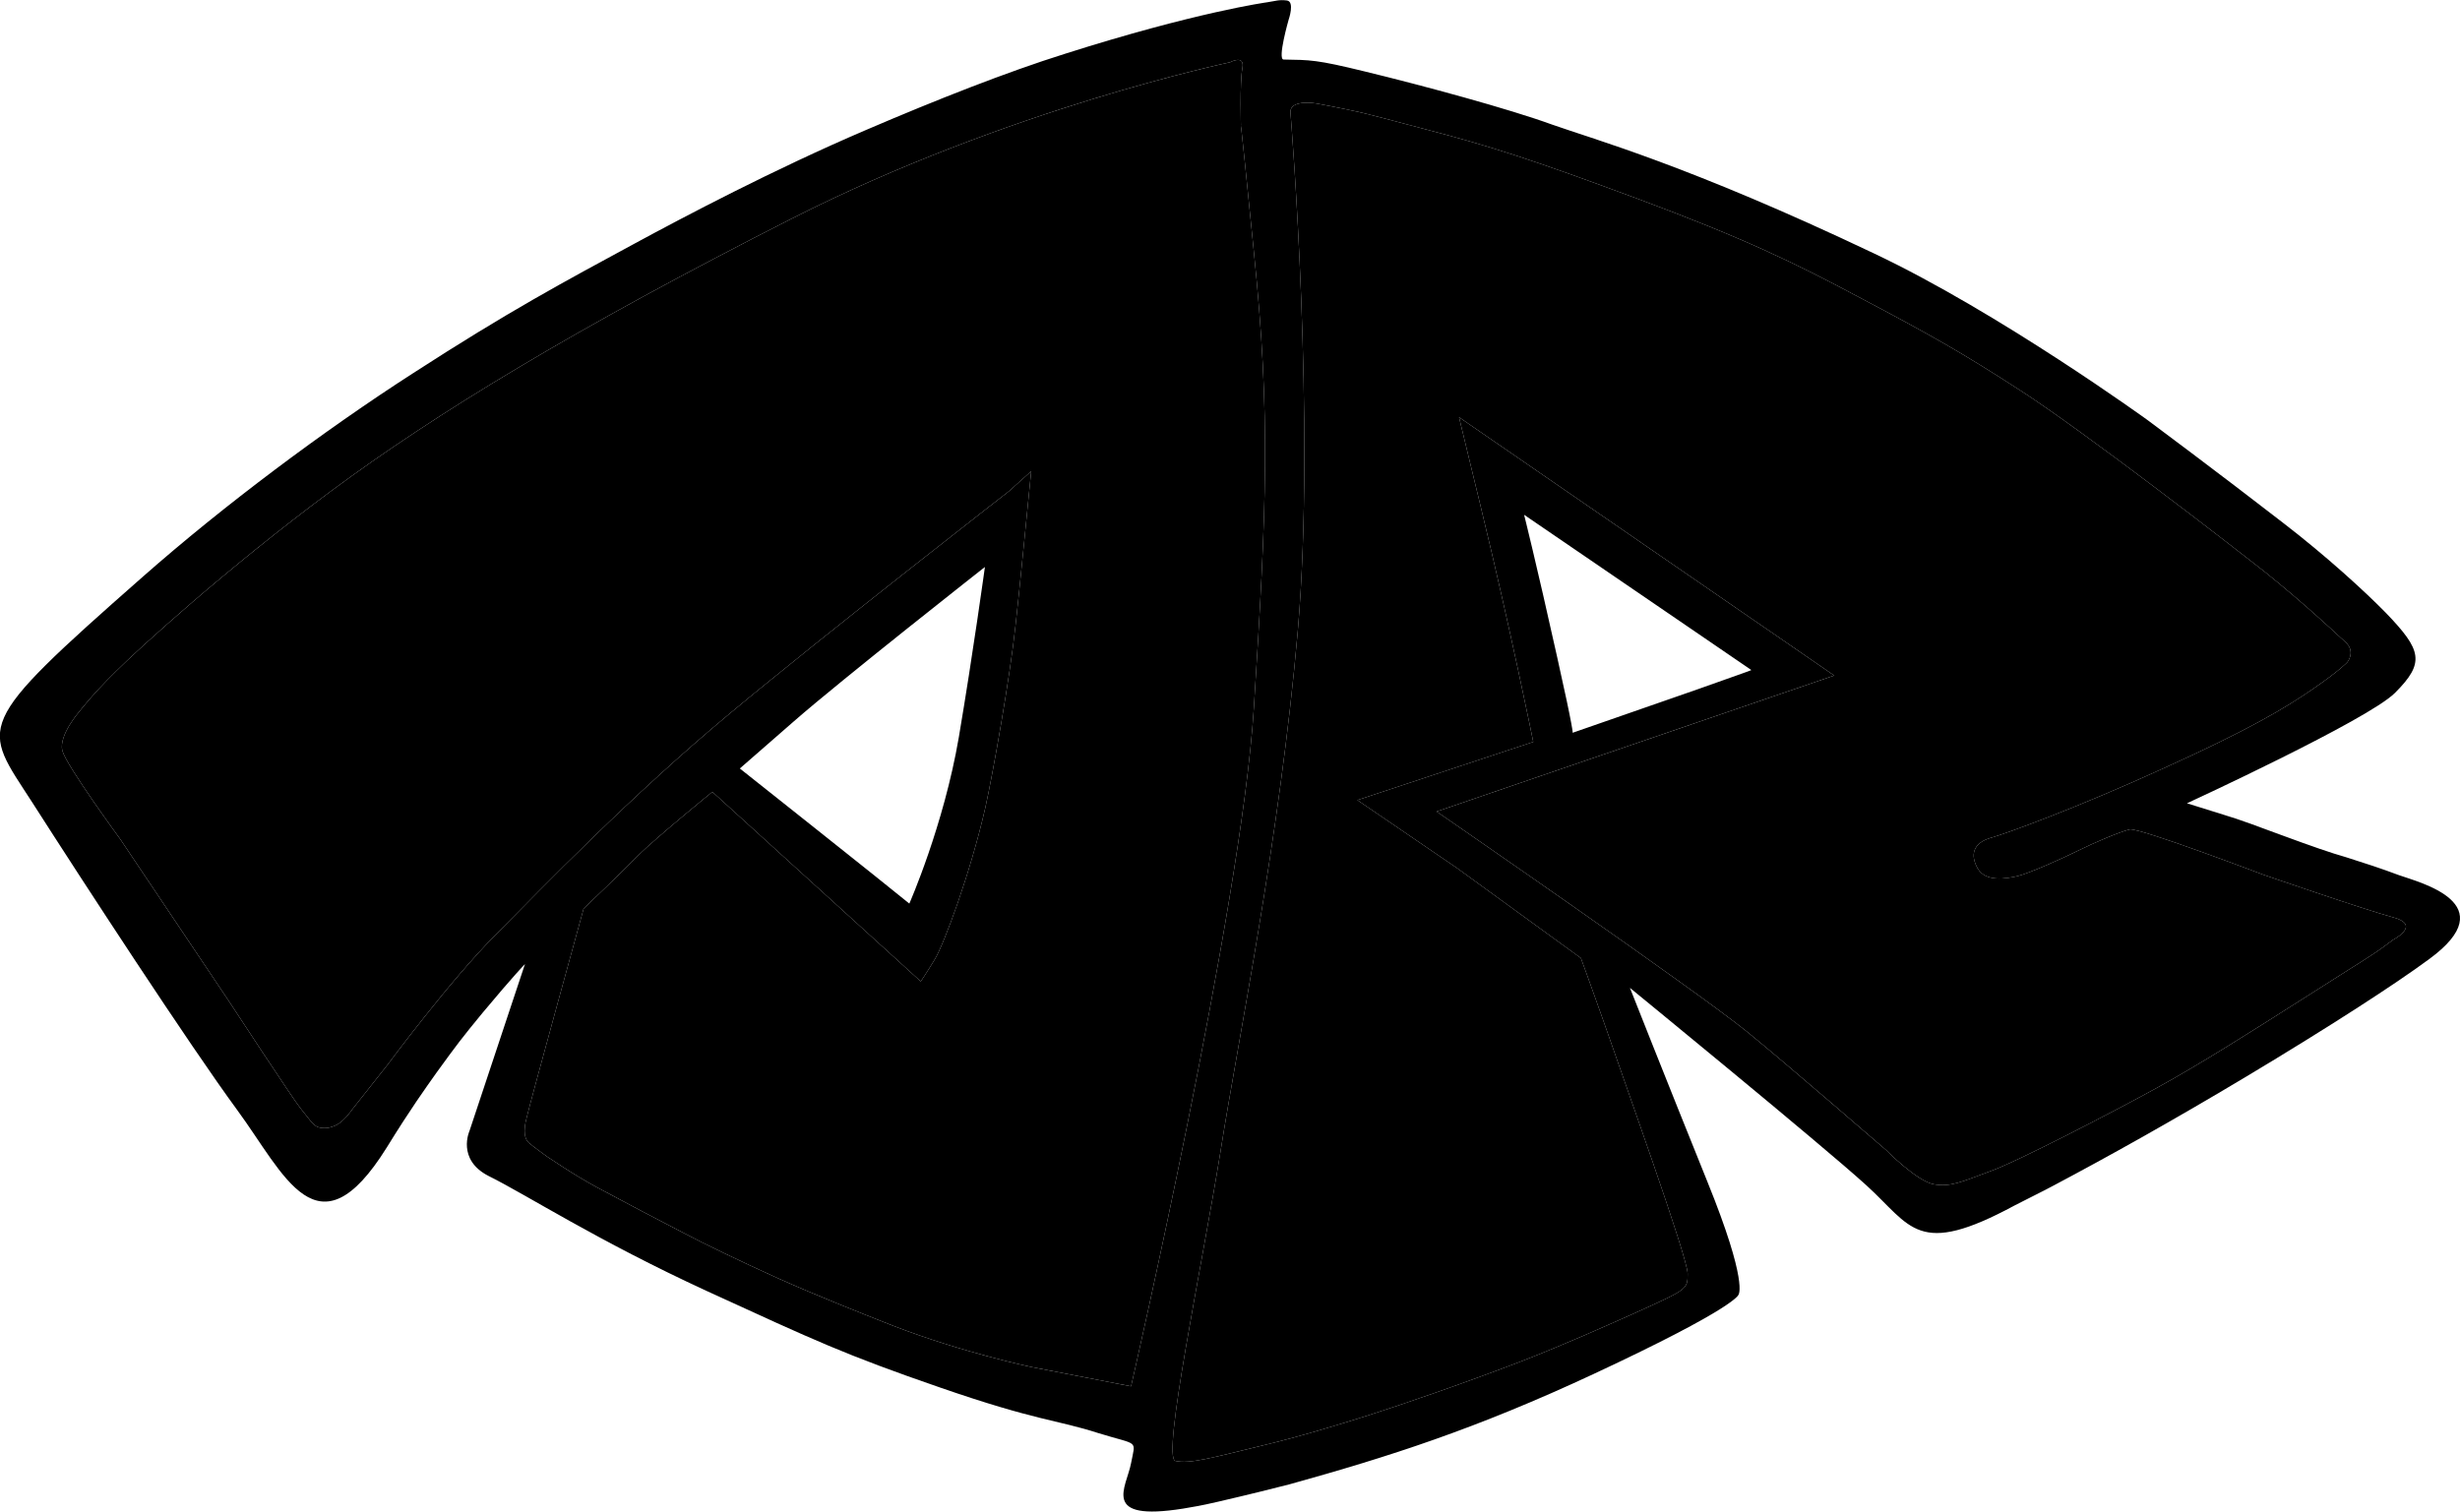
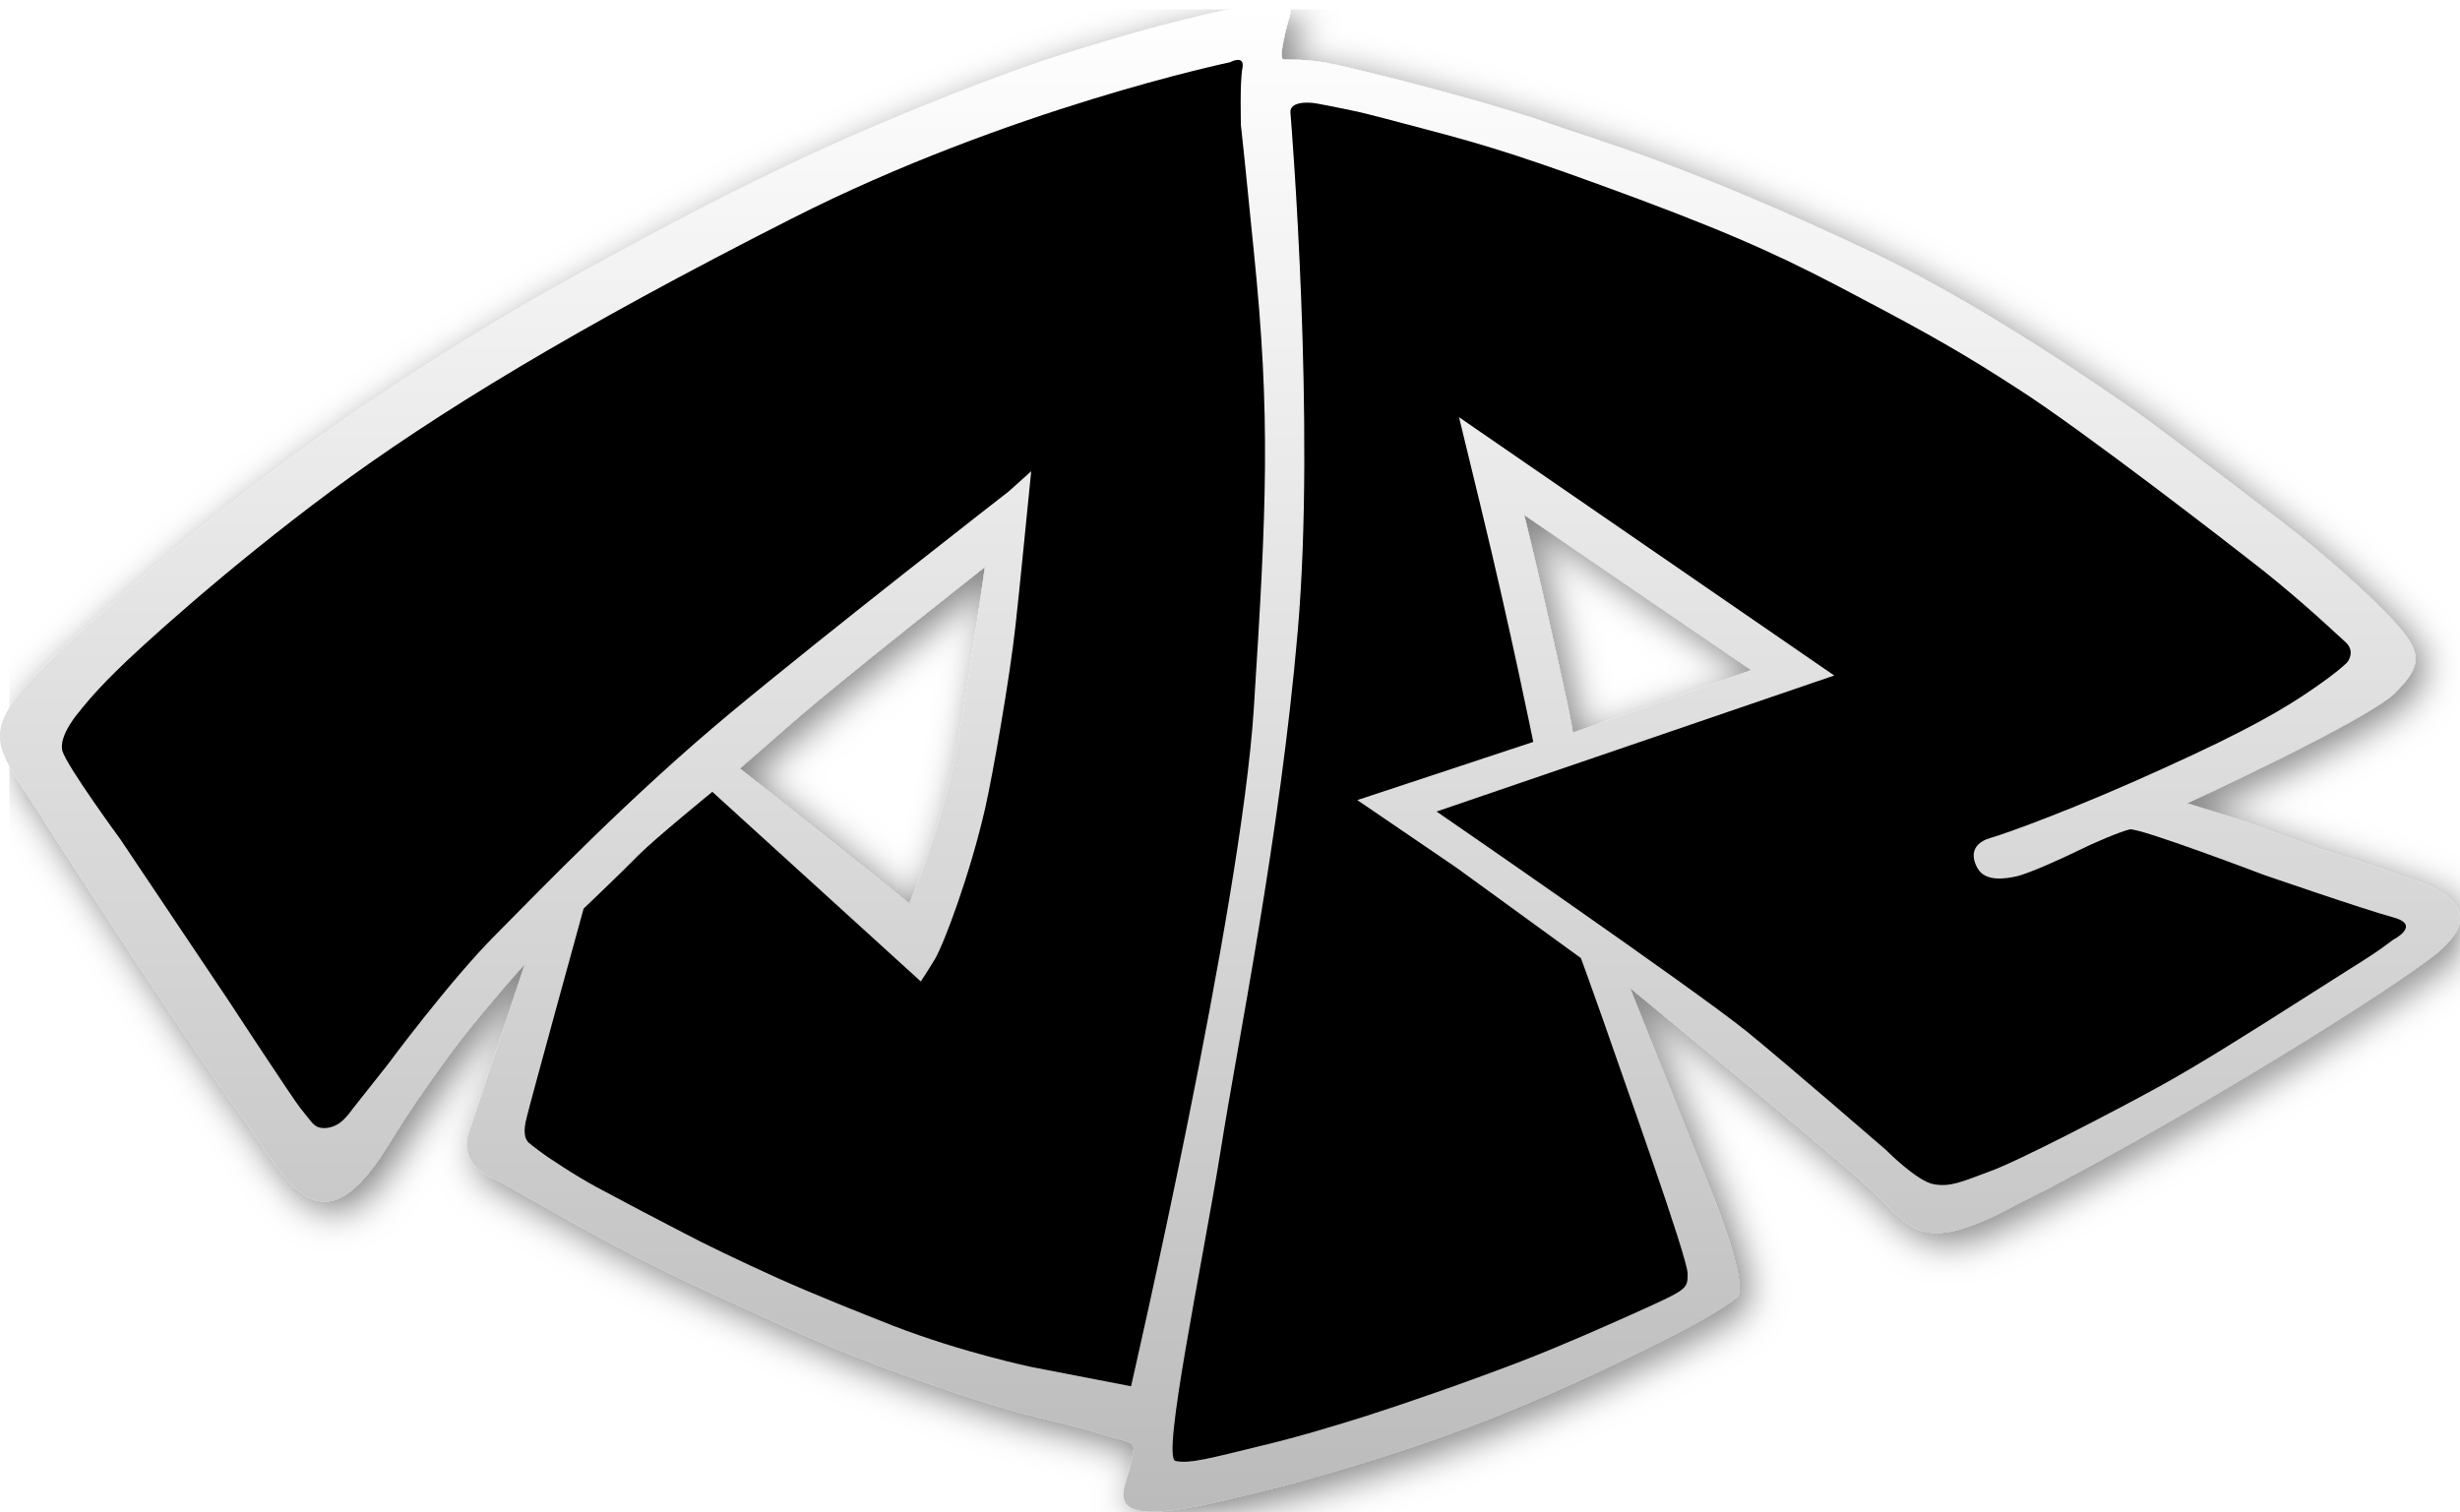
<svg xmlns="http://www.w3.org/2000/svg" version="1.1" class="logo-splash" x="0px" y="0px" viewBox="0 0 537 330" enable-background="new 0 0 537 330" xml:space="preserve">
-   <path class="logo-outline-path" d="M523.7,191.1c-4-1.5-7.4-2.6-11.5-3.9c-3.5-1-7.5-2.4-14.3-4.9c-4.3-1.6-9.1-3.4-12.5-4.4   c-8-2.5-8-2.5-8-2.5s39.5-18.2,45.4-24.1c6.6-6.6,5.9-9.3-2-17.5c-4.5-4.6-13-12.4-22.5-19.7c-14.2-11-29.4-22.3-29.4-22.3   S436.5,68.3,409,55.3c-40.4-19.2-60.9-24.8-70.2-28.1c-9.3-3.4-28.1-8.5-40.9-11.6c-10.6-2.6-11.9-2.5-17.7-2.6   c-1.4,0,1.1-8.7,1.1-8.7s1.4-4-0.4-4.2c-1.8-0.2-2.3,0.1-4.3,0.4c0,0-15.4,2.1-44.3,11.3c-12.4,3.9-27.7,9.9-43.3,16.6   c-20.1,8.6-39.8,19-50.5,24.8C123,61.6,111,68,90,81.6C70.9,93.9,48.9,110.3,31.1,126c-37.5,33-35,32.2-24,49.3   c11,17.2,34.2,52.8,44.7,67.1c10.3,14,17.5,32.4,32.6,8.2c5.3-8.6,8.5-13,10.9-16.4c4.5-6.2,5.4-7.4,10-13   c7.1-8.5,9.3-10.7,9.3-10.7l-12.1,36.4c0,0-2.9,6.3,4.2,9.9c8.1,4,23.7,14.1,47.6,25.1c24,11,29.9,13.8,51,21.1   c21.1,7.3,25.4,7,34.4,9.9c9,2.8,8.2,1.3,7.2,6.6c-1,5.3-6.8,12.8,11.4,9.9c2.2-0.4,3.3-0.5,7.6-1.5c6.9-1.6,12.5-3,15.6-3.8   c21.6-6,40.7-12.1,66.4-24.1c31.3-14.6,31.6-17.3,31.6-17.3s2.2-2.5-6.8-24.7c-9-22.3-16.9-42.3-16.9-42.3s41.7,34.1,51.6,43.1   c9.9,9,11.1,15.9,32.4,4.4c1.5-0.8,6.8-3.4,8.6-4.4c11.7-6.2,25.7-14,41.9-23.7c18.2-10.9,32.7-20.3,40-25.7   C546.8,197.3,528.2,192.7,523.7,191.1z M198.5,197.3c-4.6-3.8-37-29.5-37-29.5s0,0,11.8-10.3c10.4-9.1,41.7-33.7,41.7-33.7   s-2.6,18.9-5.7,37.2C206,180.3,198.5,197.3,198.5,197.3z M370.6,150.5c-9.2,3.2-27.3,9.5-27.3,9.5s0.3-0.1-3.4-16.6   c-4.6-20.7-7.2-31-7.2-31l49.6,33.9C382.3,146.4,378.4,147.7,370.6,150.5z M287.4,22.6c4.4,0.8,8.5,1.7,8.5,1.7s0.2-0.1,14.8,3.8   c14.6,3.8,23.6,6.7,46.8,15.3c23.3,8.7,33.9,13.8,48.7,21.7c14.8,7.8,22.6,12.2,34.9,20.2c13.9,9,44.7,32.8,53.2,39.5   c8.5,6.8,15.4,13.3,15.4,13.3s0,0,2.3,2.1c2.3,2.1,0.4,4.4,0.4,4.4s-1.5,1.7-7.6,5.9c-6.1,4.2-14,8.9-32.6,17.3   c-18.6,8.5-34.2,14.2-37.8,15.2c-3.6,1.1-4.4,3.6-2.7,6.6c1.7,3,6.1,2.3,8.7,1.7c2.5-0.6,9.7-3.8,13.1-5.5c3.4-1.7,9.3-4.2,11.4-4.7   c2.1-0.4,29.2,9.9,29.2,9.9s22,7.6,28.3,9.3c6.3,1.7,0,4.9,0,4.9s0,0-2.3,1.7c-2.3,1.7-7.5,4.9-7.5,4.9s0,0-10.7,6.8   c-10.7,6.8-21.7,13.8-31,18.9c-9.3,5.1-30.4,16.1-36.6,18.3c-6.2,2.3-8.5,3.4-12.1,2.8c-3.7-0.6-10.5-7.5-10.5-7.5   s-22.3-19.3-30.3-25.8c-11.9-9.6-67.8-48.1-67.8-48.1l86.8-29.7l-81.9-56.4c0,0,0,0,4.7,19.4c6.5,26.7,11.5,51.5,11.5,51.5   l-38.4,12.7l21.7,14.8l27.1,19.7c0,0,2.1,5.7,4.7,13.1c4.7,13.6,18.6,52.3,18.6,55.8c0,3.5,0,3.4-12.4,9   c-5.4,2.4-14.3,6.4-23.8,10.1c-12.5,4.8-25.9,9.4-33.7,11.9c-6,1.9-14.8,4.6-22.8,6.5c-11.1,2.7-16,4.1-19.1,3.4   c-3.1-0.6,5.8-42.6,9.8-67.4c3.9-24.8,13-68.8,16.9-113.9c3.9-45.1-1.4-110.7-1.6-113.1C281.5,22.3,285.1,22.2,287.4,22.6z    M271.2,14.9c-0.6,3.1-0.3,13.2-0.3,13.2s-0.8-9.3,2.8,26.8c3.7,36.1,2.8,55.8,0,99.8c-2.8,44-26.8,148-26.8,148l-21.7-4.2   c0,0-14.9-3.1-30.2-9c-7.6-3-16.7-6.6-25.2-10.4c-8.4-3.8-16.3-7.6-20.6-9.9c-5.6-2.9-12.3-6.4-19-10c-5.5-3-10.3-6.4-10.7-6.6   c-0.8-0.6-3.2-2.3-4.1-3.1c-0.8-0.8-1.3-2.3-0.4-5.6c0.8-3.4,12.4-45.5,12.4-45.5s8.5-8.1,12-11.7c3.6-3.6,16.1-13.8,16.1-13.8   l45.5,41.4c0,0,1.1-1.6,3.1-4.9c2-3.4,7.7-18.6,11-33.1c1.6-7.1,5.4-28.6,6.6-39.9c0.5-4,3.4-33.5,3.4-33.5l-4.9,4.4   c0,0-39.5,30.7-60.9,48.5c-21.4,17.8-40.9,38-51,48.2c-10.1,10.1-23.7,28.5-23.7,28.5l-7.6,9.6c0,0-1.7,2.5-3.3,3.4   c-1.6,0.9-3.1,1-4.3,0.6c-1.2-0.5-1.9-1.8-3.8-4.1c-1.5-1.8-15.9-23.8-15.9-23.8l-23.4-34.9c0,0-11.8-16.1-12.7-19.4   c-0.8-3.4,3.7-8.5,3.7-8.5s2.8-3.7,7.9-8.7c5.1-5.1,24.2-22.5,47.1-39.5c22.8-16.9,53.3-35.5,100.6-59.5   c47.3-24,95.6-34.1,95.6-34.1S271.8,11.8,271.2,14.9z" />
-   <path class="logo-r-path" d="M287.4,22.6c4.4,0.8,8.5,1.7,8.5,1.7s0.2-0.1,14.8,3.8c14.6,3.8,23.6,6.7,46.8,15.3   c23.3,8.7,33.9,13.8,48.7,21.7c14.8,7.8,22.6,12.2,34.9,20.2c13.9,9,44.7,32.8,53.2,39.5c8.5,6.8,15.4,13.3,15.4,13.3s0,0,2.3,2.1   c2.3,2.1,0.4,4.4,0.4,4.4s-1.5,1.7-7.6,5.9c-6.1,4.2-14,8.9-32.6,17.3c-18.6,8.5-34.2,14.2-37.8,15.2c-3.6,1.1-4.4,3.6-2.7,6.6   c1.7,3,6.1,2.3,8.7,1.7c2.5-0.6,9.7-3.8,13.1-5.5c3.4-1.7,9.3-4.2,11.4-4.7c2.1-0.4,29.2,9.9,29.2,9.9s22,7.6,28.3,9.3   c6.3,1.7,0,4.9,0,4.9s0,0-2.3,1.7c-2.3,1.7-7.5,4.9-7.5,4.9s0,0-10.7,6.8c-10.7,6.8-21.7,13.8-31,18.9c-9.3,5.1-30.4,16.1-36.6,18.3   c-6.2,2.3-8.5,3.4-12.1,2.8c-3.7-0.6-10.5-7.5-10.5-7.5s-22.3-19.3-30.3-25.8c-11.9-9.6-67.8-48.1-67.8-48.1l86.8-29.7l-81.9-56.4   c0,0,0,0,4.7,19.4c6.5,26.7,11.5,51.5,11.5,51.5l-38.4,12.7l21.7,14.8l27.1,19.7c0,0,2.1,5.7,4.7,13.1c4.7,13.6,18.6,52.3,18.6,55.8   c0,3.5,0,3.4-12.4,9c-5.4,2.4-14.3,6.4-23.8,10.1c-12.5,4.8-25.9,9.4-33.7,11.9c-6,1.9-14.8,4.6-22.8,6.5c-11.1,2.7-16,4.1-19.1,3.4   c-3.1-0.6,5.8-42.6,9.8-67.4c3.9-24.8,13-68.8,16.9-113.9c3.9-45.1-1.4-110.7-1.6-113.1C281.5,22.3,285.1,22.2,287.4,22.6z" />
-   <path class="logo-j-path" d="M271.2,14.9c-0.6,3.1-0.3,13.2-0.3,13.2s-0.8-9.3,2.8,26.8c3.7,36.1,2.8,55.8,0,99.8   c-2.8,44-26.8,148-26.8,148l-21.7-4.2c0,0-14.9-3.1-30.2-9c-7.6-3-16.7-6.6-25.2-10.4c-8.4-3.8-16.3-7.6-20.6-9.9   c-5.6-2.9-12.3-6.4-19-10c-5.5-3-10.3-6.4-10.7-6.6c-0.8-0.6-3.2-2.3-4.1-3.1c-0.8-0.8-1.3-2.3-0.4-5.6c0.8-3.4,12.4-45.5,12.4-45.5   s8.5-8.1,12-11.7c3.6-3.6,16.1-13.8,16.1-13.8l45.5,41.4c0,0,1.1-1.6,3.1-4.9c2-3.4,7.7-18.6,11-33.1c1.6-7.1,5.4-28.6,6.6-39.9   c0.5-4,3.4-33.5,3.4-33.5l-4.9,4.4c0,0-39.5,30.7-60.9,48.5c-21.4,17.8-40.9,38-51,48.2c-10.1,10.1-23.7,28.5-23.7,28.5l-7.6,9.6   c0,0-1.7,2.5-3.3,3.4c-1.6,0.9-3.1,1-4.3,0.6c-1.2-0.5-1.9-1.8-3.8-4.1c-1.5-1.8-15.9-23.8-15.9-23.8l-23.4-34.9   c0,0-11.8-16.1-12.7-19.4c-0.8-3.4,3.7-8.5,3.7-8.5s2.8-3.7,7.9-8.7c5.1-5.1,24.2-22.5,47.1-39.5c22.8-16.9,53.3-35.5,100.6-59.5   c47.3-24,95.6-34.1,95.6-34.1S271.8,11.8,271.2,14.9z" />
+   <filter id="outline-shadow">
+     <feGaussianBlur in="SourceAlpha" stdDeviation="4" />
+     <feOffset dx="2" dy="2" />
+     <feComponentTransfer>
+       <feFuncA type="linear" slope="0.5" />
+     </feComponentTransfer>
+     <feMerge>
+       <feMergeNode />
+       <feMergeNode in="SourceGraphic" />
+     </feMerge>
+   </filter>
+   <defs>
+     <linearGradient id="logo-gradient" x1="0.5" y1="0" x2="0.5" y2="1">
+       <stop offset="0" stop-color="#FFFFFF" />
+       <stop offset="1" stop-color="#BBBBBB" />
+     </linearGradient>
+   </defs>
+   <path class="logo-outline-path" fill="url(#logo-gradient)" filter="url(#outline-shadow)" d="M523.7,191.1c-4-1.5-7.4-2.6-11.5-3.9c-3.5-1-7.5-2.4-14.3-4.9c-4.3-1.6-9.1-3.4-12.5-4.4 c-8-2.5-8-2.5-8-2.5s39.5-18.2,45.4-24.1c6.6-6.6,5.9-9.3-2-17.5c-4.5-4.6-13-12.4-22.5-19.7c-14.2-11-29.4-22.3-29.4-22.3 S436.5,68.3,409,55.3c-40.4-19.2-60.9-24.8-70.2-28.1c-9.3-3.4-28.1-8.5-40.9-11.6c-10.6-2.6-11.9-2.5-17.7-2.6 c-1.4,0,1.1-8.7,1.1-8.7s1.4-4-0.4-4.2c-1.8-0.2-2.3,0.1-4.3,0.4c0,0-15.4,2.1-44.3,11.3c-12.4,3.9-27.7,9.9-43.3,16.6 c-20.1,8.6-39.8,19-50.5,24.8C123,61.6,111,68,90,81.6C70.9,93.9,48.9,110.3,31.1,126c-37.5,33-35,32.2-24,49.3 c11,17.2,34.2,52.8,44.7,67.1c10.3,14,17.5,32.4,32.6,8.2c5.3-8.6,8.5-13,10.9-16.4c4.5-6.2,5.4-7.4,10-13 c7.1-8.5,9.3-10.7,9.3-10.7l-12.1,36.4c0,0-2.9,6.3,4.2,9.9c8.1,4,23.7,14.1,47.6,25.1c24,11,29.9,13.8,51,21.1 c21.1,7.3,25.4,7,34.4,9.9c9,2.8,8.2,1.3,7.2,6.6c-1,5.3-6.8,12.8,11.4,9.9c2.2-0.4,3.3-0.5,7.6-1.5c6.9-1.6,12.5-3,15.6-3.8 c21.6-6,40.7-12.1,66.4-24.1c31.3-14.6,31.6-17.3,31.6-17.3s2.2-2.5-6.8-24.7c-9-22.3-16.9-42.3-16.9-42.3s41.7,34.1,51.6,43.1 c9.9,9,11.1,15.9,32.4,4.4c1.5-0.8,6.8-3.4,8.6-4.4c11.7-6.2,25.7-14,41.9-23.7c18.2-10.9,32.7-20.3,40-25.7 C546.8,197.3,528.2,192.7,523.7,191.1z M198.5,197.3c-4.6-3.8-37-29.5-37-29.5s0,0,11.8-10.3c10.4-9.1,41.7-33.7,41.7-33.7 s-2.6,18.9-5.7,37.2C206,180.3,198.5,197.3,198.5,197.3z M370.6,150.5c-9.2,3.2-27.3,9.5-27.3,9.5s0.3-0.1-3.4-16.6 c-4.6-20.7-7.2-31-7.2-31l49.6,33.9C382.3,146.4,378.4,147.7,370.6,150.5z M287.4,22.6c4.4,0.8,8.5,1.7,8.5,1.7s0.2-0.1,14.8,3.8 c14.6,3.8,23.6,6.7,46.8,15.3c23.3,8.7,33.9,13.8,48.7,21.7c14.8,7.8,22.6,12.2,34.9,20.2c13.9,9,44.7,32.8,53.2,39.5 c8.5,6.8,15.4,13.3,15.4,13.3s0,0,2.3,2.1c2.3,2.1,0.4,4.4,0.4,4.4s-1.5,1.7-7.6,5.9c-6.1,4.2-14,8.9-32.6,17.3 c-18.6,8.5-34.2,14.2-37.8,15.2c-3.6,1.1-4.4,3.6-2.7,6.6c1.7,3,6.1,2.3,8.7,1.7c2.5-0.6,9.7-3.8,13.1-5.5c3.4-1.7,9.3-4.2,11.4-4.7 c2.1-0.4,29.2,9.9,29.2,9.9s22,7.6,28.3,9.3c6.3,1.7,0,4.9,0,4.9s0,0-2.3,1.7c-2.3,1.7-7.5,4.9-7.5,4.9s0,0-10.7,6.8 c-10.7,6.8-21.7,13.8-31,18.9c-9.3,5.1-30.4,16.1-36.6,18.3c-6.2,2.3-8.5,3.4-12.1,2.8c-3.7-0.6-10.5-7.5-10.5-7.5 s-22.3-19.3-30.3-25.8c-11.9-9.6-67.8-48.1-67.8-48.1l86.8-29.7l-81.9-56.4c0,0,0,0,4.7,19.4c6.5,26.7,11.5,51.5,11.5,51.5 l-38.4,12.7l21.7,14.8l27.1,19.7c0,0,2.1,5.7,4.7,13.1c4.7,13.6,18.6,52.3,18.6,55.8c0,3.5,0,3.4-12.4,9 c-5.4,2.4-14.3,6.4-23.8,10.1c-12.5,4.8-25.9,9.4-33.7,11.9c-6,1.9-14.8,4.6-22.8,6.5c-11.1,2.7-16,4.1-19.1,3.4 c-3.1-0.6,5.8-42.6,9.8-67.4c3.9-24.8,13-68.8,16.9-113.9c3.9-45.1-1.4-110.7-1.6-113.1C281.5,22.3,285.1,22.2,287.4,22.6z M271.2,14.9c-0.6,3.1-0.3,13.2-0.3,13.2s-0.8-9.3,2.8,26.8c3.7,36.1,2.8,55.8,0,99.8c-2.8,44-26.8,148-26.8,148l-21.7-4.2 c0,0-14.9-3.1-30.2-9c-7.6-3-16.7-6.6-25.2-10.4c-8.4-3.8-16.3-7.6-20.6-9.9c-5.6-2.9-12.3-6.4-19-10c-5.5-3-10.3-6.4-10.7-6.6 c-0.8-0.6-3.2-2.3-4.1-3.1c-0.8-0.8-1.3-2.3-0.4-5.6c0.8-3.4,12.4-45.5,12.4-45.5s8.5-8.1,12-11.7c3.6-3.6,16.1-13.8,16.1-13.8 l45.5,41.4c0,0,1.1-1.6,3.1-4.9c2-3.4,7.7-18.6,11-33.1c1.6-7.1,5.4-28.6,6.6-39.9c0.5-4,3.4-33.5,3.4-33.5l-4.9,4.4 c0,0-39.5,30.7-60.9,48.5c-21.4,17.8-40.9,38-51,48.2c-10.1,10.1-23.7,28.5-23.7,28.5l-7.6,9.6c0,0-1.7,2.5-3.3,3.4 c-1.6,0.9-3.1,1-4.3,0.6c-1.2-0.5-1.9-1.8-3.8-4.1c-1.5-1.8-15.9-23.8-15.9-23.8l-23.4-34.9c0,0-11.8-16.1-12.7-19.4 c-0.8-3.4,3.7-8.5,3.7-8.5s2.8-3.7,7.9-8.7c5.1-5.1,24.2-22.5,47.1-39.5c22.8-16.9,53.3-35.5,100.6-59.5 c47.3-24,95.6-34.1,95.6-34.1S271.8,11.8,271.2,14.9z" />
+   <path class="logo-r-path" d="M287.4,22.6c4.4,0.8,8.5,1.7,8.5,1.7s0.2-0.1,14.8,3.8c14.6,3.8,23.6,6.7,46.8,15.3 c23.3,8.7,33.9,13.8,48.7,21.7c14.8,7.8,22.6,12.2,34.9,20.2c13.9,9,44.7,32.8,53.2,39.5c8.5,6.8,15.4,13.3,15.4,13.3s0,0,2.3,2.1 c2.3,2.1,0.4,4.4,0.4,4.4s-1.5,1.7-7.6,5.9c-6.1,4.2-14,8.9-32.6,17.3c-18.6,8.5-34.2,14.2-37.8,15.2c-3.6,1.1-4.4,3.6-2.7,6.6 c1.7,3,6.1,2.3,8.7,1.7c2.5-0.6,9.7-3.8,13.1-5.5c3.4-1.7,9.3-4.2,11.4-4.7c2.1-0.4,29.2,9.9,29.2,9.9s22,7.6,28.3,9.3 c6.3,1.7,0,4.9,0,4.9s0,0-2.3,1.7c-2.3,1.7-7.5,4.9-7.5,4.9s0,0-10.7,6.8c-10.7,6.8-21.7,13.8-31,18.9c-9.3,5.1-30.4,16.1-36.6,18.3 c-6.2,2.3-8.5,3.4-12.1,2.8c-3.7-0.6-10.5-7.5-10.5-7.5s-22.3-19.3-30.3-25.8c-11.9-9.6-67.8-48.1-67.8-48.1l86.8-29.7l-81.9-56.4 c0,0,0,0,4.7,19.4c6.5,26.7,11.5,51.5,11.5,51.5l-38.4,12.7l21.7,14.8l27.1,19.7c0,0,2.1,5.7,4.7,13.1c4.7,13.6,18.6,52.3,18.6,55.8 c0,3.5,0,3.4-12.4,9c-5.4,2.4-14.3,6.4-23.8,10.1c-12.5,4.8-25.9,9.4-33.7,11.9c-6,1.9-14.8,4.6-22.8,6.5c-11.1,2.7-16,4.1-19.1,3.4 c-3.1-0.6,5.8-42.6,9.8-67.4c3.9-24.8,13-68.8,16.9-113.9c3.9-45.1-1.4-110.7-1.6-113.1C281.5,22.3,285.1,22.2,287.4,22.6z" />
+   <path class="logo-j-path" d="M271.2,14.9c-0.6,3.1-0.3,13.2-0.3,13.2s-0.8-9.3,2.8,26.8c3.7,36.1,2.8,55.8,0,99.8 c-2.8,44-26.8,148-26.8,148l-21.7-4.2c0,0-14.9-3.1-30.2-9c-7.6-3-16.7-6.6-25.2-10.4c-8.4-3.8-16.3-7.6-20.6-9.9 c-5.6-2.9-12.3-6.4-19-10c-5.5-3-10.3-6.4-10.7-6.6c-0.8-0.6-3.2-2.3-4.1-3.1c-0.8-0.8-1.3-2.3-0.4-5.6c0.8-3.4,12.4-45.5,12.4-45.5 s8.5-8.1,12-11.7c3.6-3.6,16.1-13.8,16.1-13.8l45.5,41.4c0,0,1.1-1.6,3.1-4.9c2-3.4,7.7-18.6,11-33.1c1.6-7.1,5.4-28.6,6.6-39.9 c0.5-4,3.4-33.5,3.4-33.5l-4.9,4.4c0,0-39.5,30.7-60.9,48.5c-21.4,17.8-40.9,38-51,48.2c-10.1,10.1-23.7,28.5-23.7,28.5l-7.6,9.6 c0,0-1.7,2.5-3.3,3.4c-1.6,0.9-3.1,1-4.3,0.6c-1.2-0.5-1.9-1.8-3.8-4.1c-1.5-1.8-15.9-23.8-15.9-23.8l-23.4-34.9 c0,0-11.8-16.1-12.7-19.4c-0.8-3.4,3.7-8.5,3.7-8.5s2.8-3.7,7.9-8.7c5.1-5.1,24.2-22.5,47.1-39.5c22.8-16.9,53.3-35.5,100.6-59.5 c47.3-24,95.6-34.1,95.6-34.1S271.8,11.8,271.2,14.9z" />
</svg>
